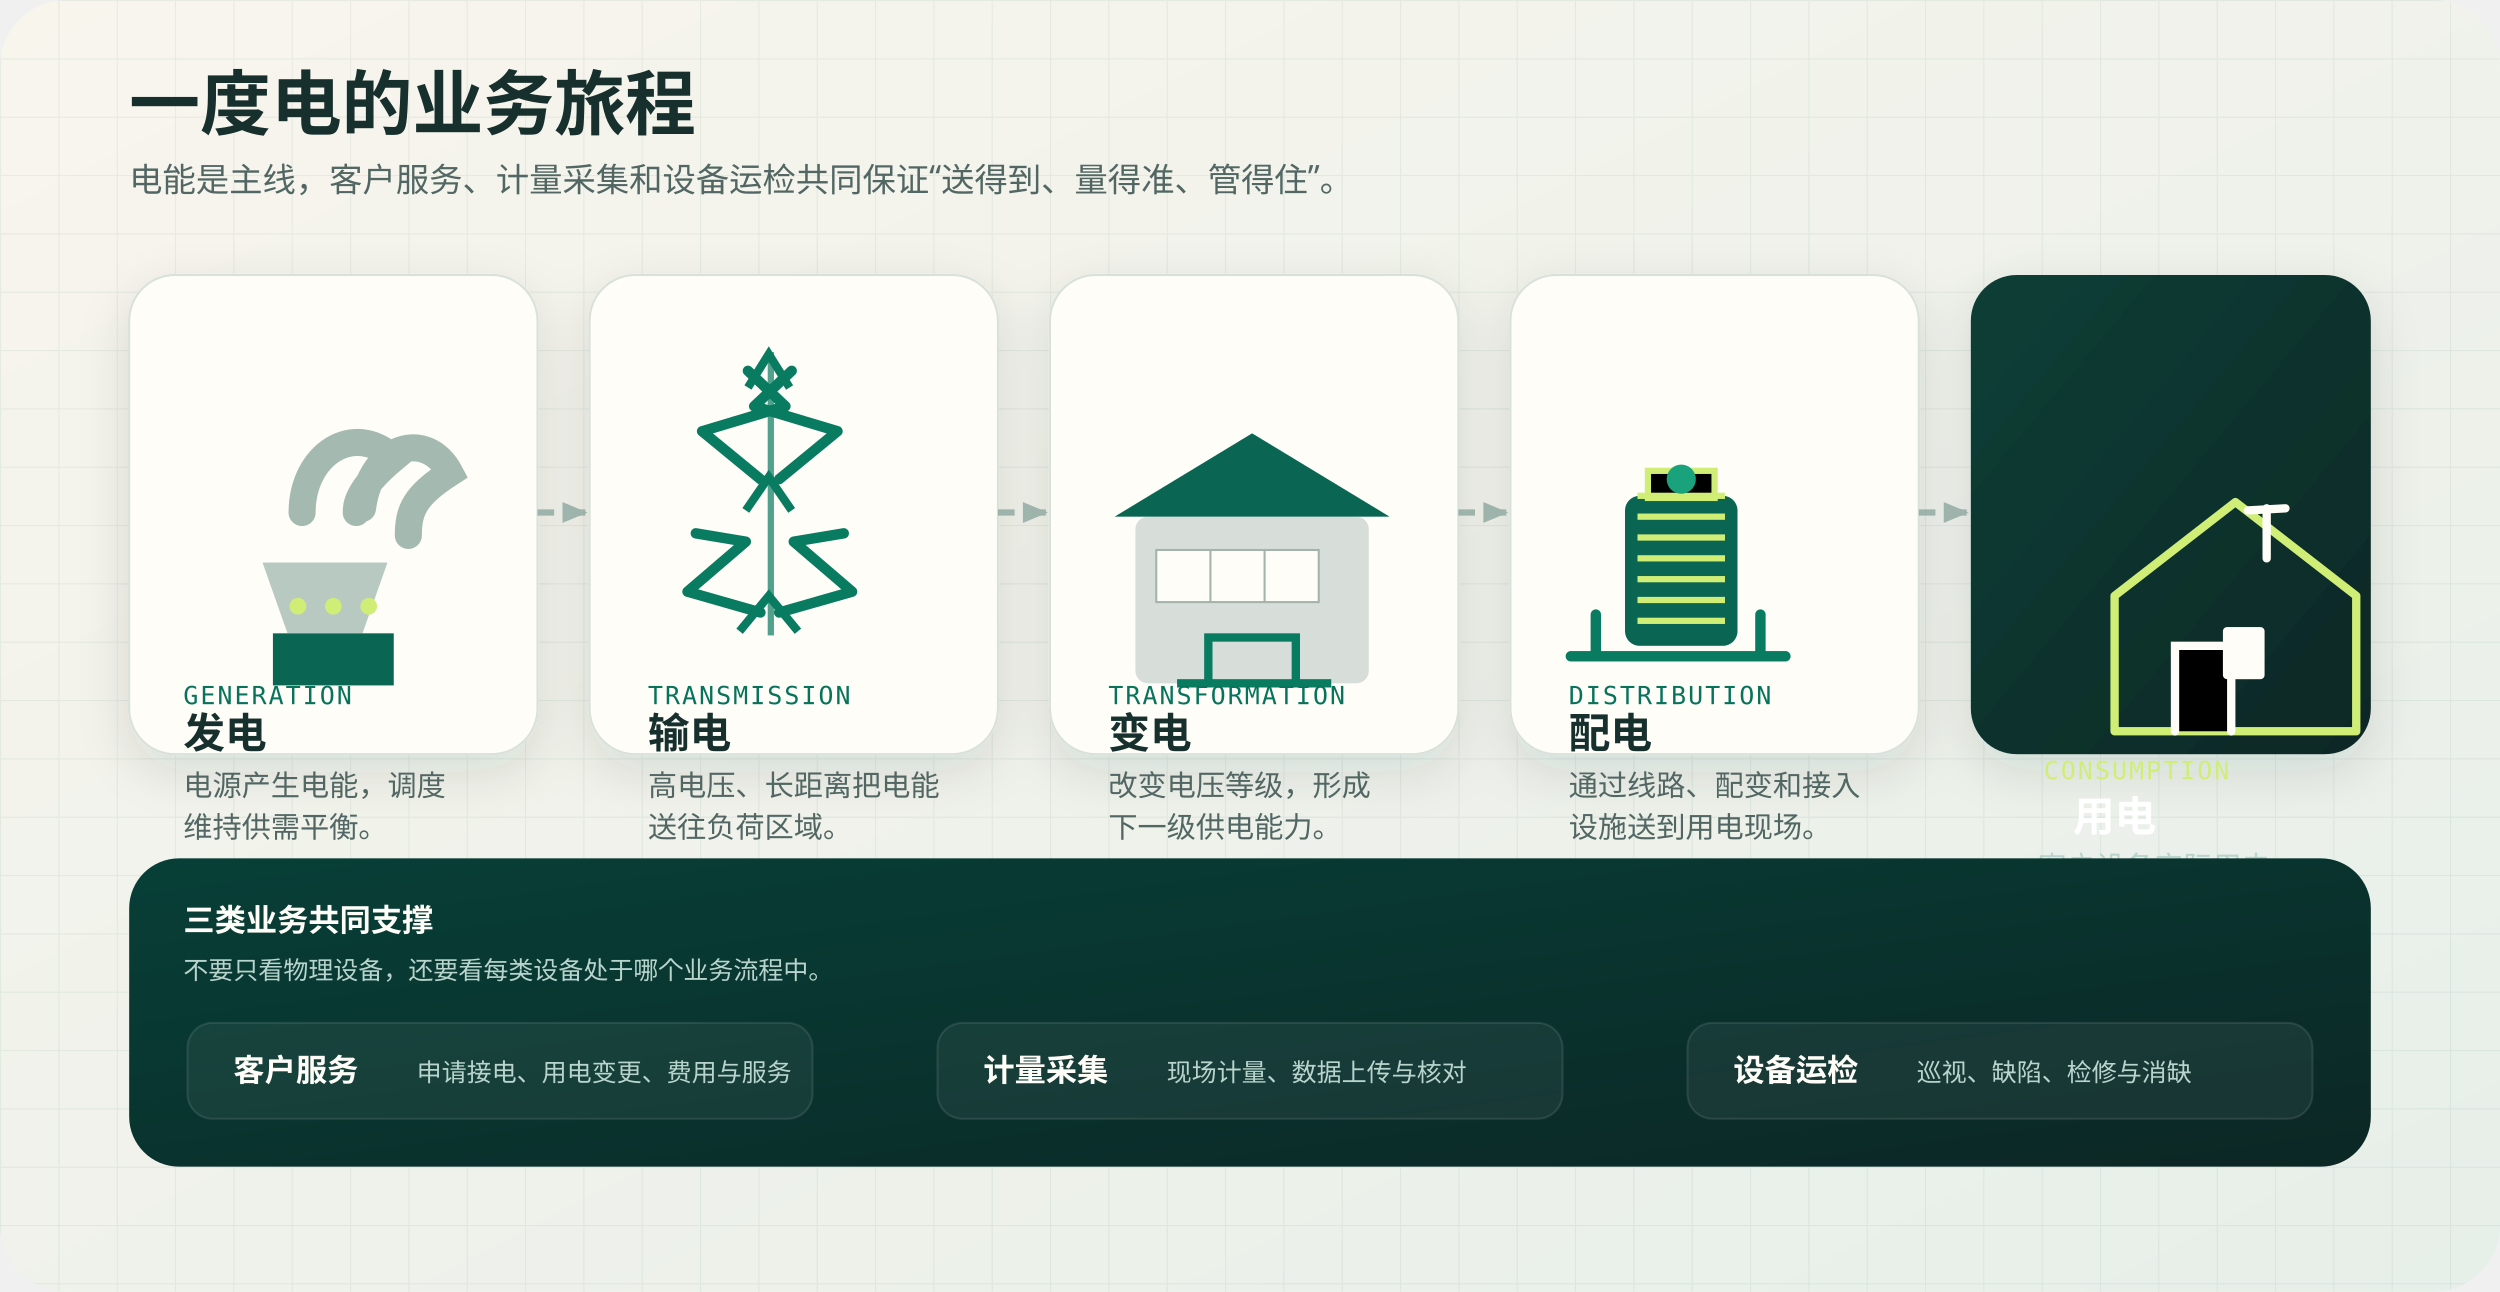
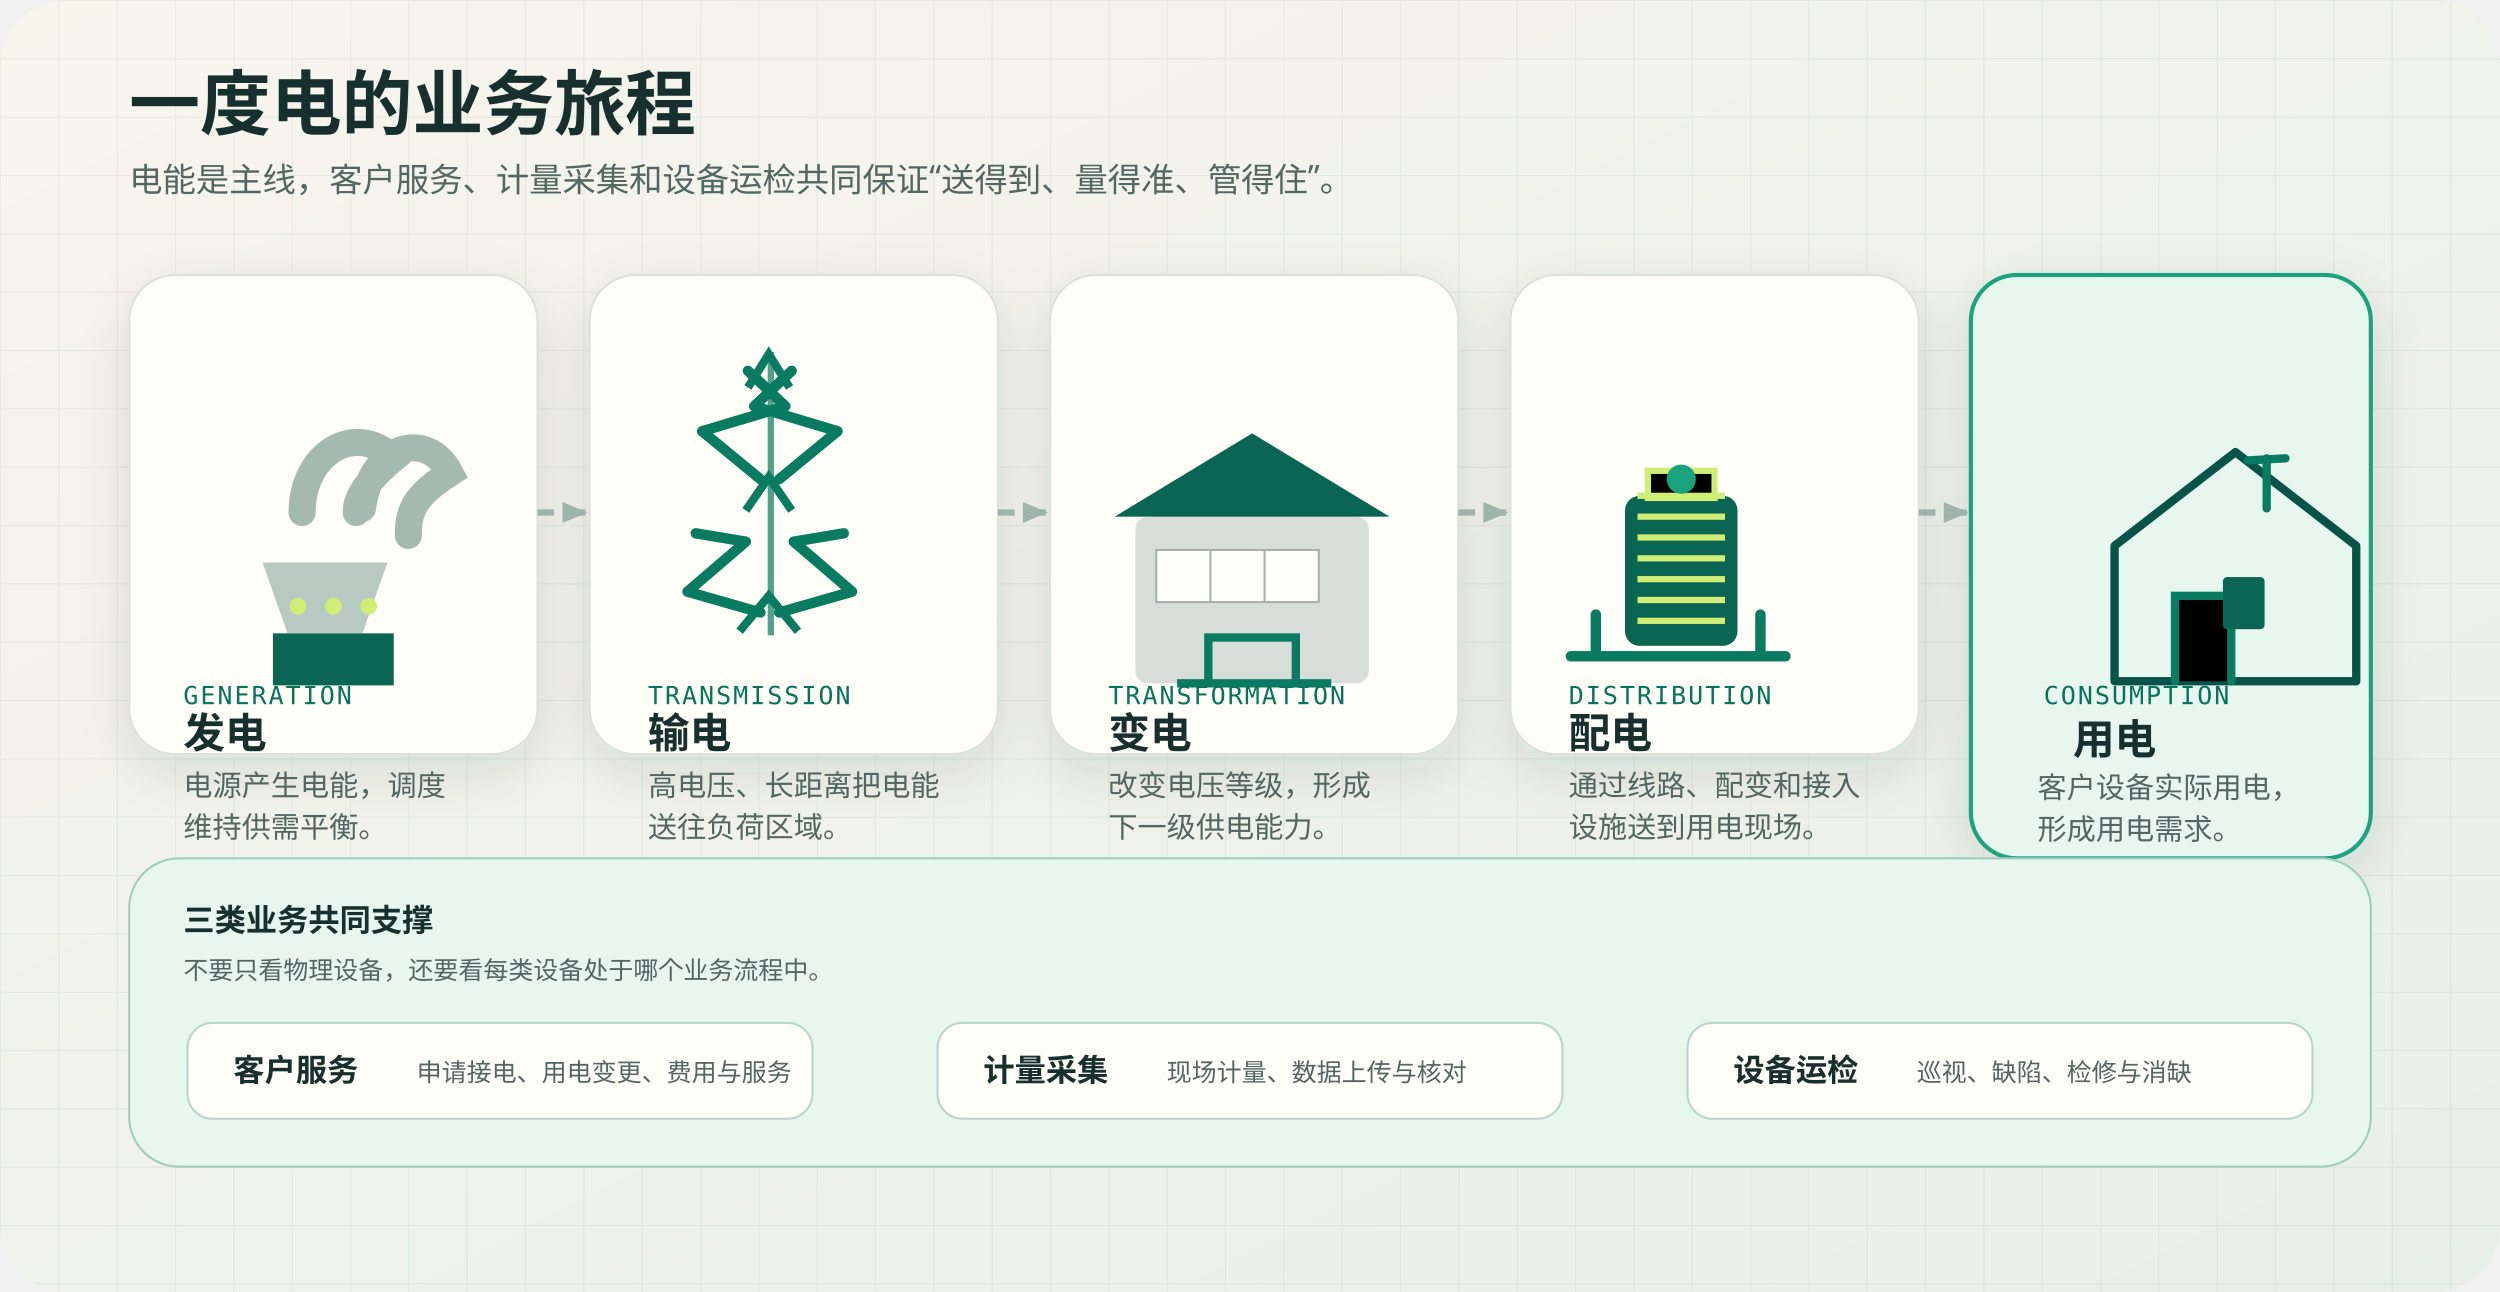
<svg xmlns="http://www.w3.org/2000/svg" width="1200" height="620" viewBox="0 0 1200 620" role="img" aria-labelledby="title desc">
  <defs>
    <linearGradient id="bg" x1="0" y1="0" x2="1" y2="1">
      <stop offset="0" stop-color="#f8f5ed" />
      <stop offset="1" stop-color="#e7efe9" />
    </linearGradient>
    <linearGradient id="dark" x1="0" y1="0" x2="1" y2="1">
      <stop offset="0" stop-color="#073f37" />
      <stop offset="1" stop-color="#0c2725" />
    </linearGradient>
    <pattern id="grid" width="28" height="28" patternUnits="userSpaceOnUse">
      <path d="M28 0H0V28" fill="none" stroke="#0b5a4a" stroke-opacity=".07" />
    </pattern>
    <filter id="shadow" x="-20%" y="-20%" width="140%" height="140%">
      <feDropShadow dx="0" dy="8" stdDeviation="12" flood-color="#17302e" flood-opacity=".12" />
    </filter>
    <style>
      .title{font:700 34px "PingFang SC","Microsoft YaHei",sans-serif;fill:#17302e}
      .sub{font:400 16px "PingFang SC","Microsoft YaHei",sans-serif;fill:#526764}
      .stage-title{font:700 20px "PingFang SC","Microsoft YaHei",sans-serif;fill:#17302e}
      .stage-copy{font:400 14px "PingFang SC","Microsoft YaHei",sans-serif;fill:#526764}
      .tiny{font:500 12px "SFMono-Regular","Microsoft YaHei",monospace;fill:#08735b;letter-spacing:.08em}
      .support-title{font:700 15px "PingFang SC","Microsoft YaHei",sans-serif;fill:#fffdf8}
      .support-copy{font:400 12px "PingFang SC","Microsoft YaHei",sans-serif;fill:#b8d4cc}
    </style>
  </defs>
  <rect width="1200" height="620" rx="32" fill="url(#bg)" />
  <rect width="1200" height="620" rx="32" fill="url(#grid)" />
  <text x="62" y="62" class="title">一度电的业务旅程</text>
  <text x="62" y="92" class="sub">电能是主线，客户服务、计量采集和设备运检共同保证“送得到、量得准、管得住”。</text>
  <g filter="url(#shadow)">
    <rect x="62" y="132" width="196" height="230" rx="22" fill="#fffdf8" stroke="#d8e1da" />
    <rect x="283" y="132" width="196" height="230" rx="22" fill="#fffdf8" stroke="#d8e1da" />
    <rect x="504" y="132" width="196" height="230" rx="22" fill="#fffdf8" stroke="#d8e1da" />
    <rect x="725" y="132" width="196" height="230" rx="22" fill="#fffdf8" stroke="#d8e1da" />
-     <rect x="946" y="132" width="192" height="230" rx="22" fill="url(#dark)" />
+     <rect x="946" y="132" width="192" height="280" rx="22" fill="#e8f6f0" stroke="#1aa27d" stroke-width="2" />
  </g>
  <g>
    <path d="M126 270h60l-12 34h-36z" fill="#b8c9c1" />
    <path d="M145 246c0-28 25-44 44-26-18 15-18 23-18 26M174 244c4-31 31-38 42-17-17 11-20 18-20 30" fill="none" stroke="#a4b9b0" stroke-width="13" stroke-linecap="round" />
    <path d="M131 304h58v25h-58z" fill="#0a6653" />
    <circle cx="143" cy="291" r="4" fill="#d0ee76" />
    <circle cx="160" cy="291" r="4" fill="#d0ee76" />
    <circle cx="177" cy="291" r="4" fill="#d0ee76" />
    <text x="88" y="338" class="tiny">GENERATION</text>
    <text x="88" y="359" class="stage-title">发电</text>
    <text x="88" y="382" class="stage-copy">电源产生电能，调度</text>
    <text x="88" y="402" class="stage-copy">维持供需平衡。</text>
  </g>
  <g>
    <path d="M365 294l-35-10 28-24-24-4M365 230l-28-23 40-12-18-17M374 294l35-10-28-24 24-4M374 230l28-23-40-12 18-17" fill="none" stroke="#087b60" stroke-width="5" stroke-linecap="round" stroke-linejoin="round" />
    <path d="M359 186l10-16 10 16M358 245l11-16 11 16M355 303l14-17 14 17" fill="none" stroke="#087b60" stroke-width="4" />
    <path d="M370 169v136" stroke="#087b60" stroke-width="3" opacity=".7" />
    <text x="311" y="338" class="tiny">TRANSMISSION</text>
    <text x="311" y="359" class="stage-title">输电</text>
    <text x="311" y="382" class="stage-copy">高电压、长距离把电能</text>
    <text x="311" y="402" class="stage-copy">送往负荷区域。</text>
  </g>
  <g>
    <rect x="545" y="248" width="112" height="80" rx="6" fill="#d7ddd8" />
    <path d="M535 248l66-40 66 40" fill="#0a6653" />
    <path d="M555 264h26v25h-26zM581 264h26v25h-26zM607 264h26v25h-26z" fill="#fffdf8" stroke="#a4b4ad" />
    <path d="M580 328v-22h42v22M565 328h74" fill="none" stroke="#087b60" stroke-width="4" />
    <text x="532" y="338" class="tiny">TRANSFORMATION</text>
    <text x="532" y="359" class="stage-title">变电</text>
    <text x="532" y="382" class="stage-copy">改变电压等级，形成</text>
    <text x="532" y="402" class="stage-copy">下一级供电能力。</text>
  </g>
  <g>
    <rect x="780" y="238" width="54" height="72" rx="7" fill="#0a6653" />
    <path d="M791 226h32v13h-32zM786 238h42M786 248h42M786 258h42M786 268h42M786 278h42M786 288h42M786 298h42" stroke="#d0ee76" stroke-width="3" />
    <path d="M754 315h103M766 315v-20M845 315v-20" stroke="#087b60" stroke-width="5" stroke-linecap="round" />
    <circle cx="807" cy="230" r="7" fill="#1aa27d" />
    <text x="753" y="338" class="tiny">DISTRIBUTION</text>
    <text x="753" y="359" class="stage-title">配电</text>
    <text x="753" y="382" class="stage-copy">通过线路、配变和接入</text>
    <text x="753" y="402" class="stage-copy">设施送到用电现场。</text>
  </g>
  <g>
-     <path d="M1015 286l58-45 58 45v65h-116z" fill="none" stroke="#d0ee76" stroke-width="4" stroke-linejoin="round" />
-     <path d="M1044 351v-41h27v41M1088 268v-24M1097 244l-18 1" stroke="#fffdf8" stroke-width="4" stroke-linecap="round" />
-     <rect x="1067" y="301" width="20" height="25" rx="2" fill="#fffdf8" />
-     <text x="981" y="374" class="tiny" style="fill:#d0ee76">CONSUMPTION</text>
-     <text x="995" y="399" class="stage-title" style="fill:#fff">用电</text>
-     <text x="978" y="421" class="stage-copy" style="fill:#b8d4cc">客户设备实际用电，</text>
-     <text x="978" y="441" class="stage-copy" style="fill:#b8d4cc">形成用电需求。</text>
+     <path d="M1015 262l58-45 58 45v65h-116z" fill="none" stroke="#075348" stroke-width="4" stroke-linejoin="round" />
+     <path d="M1044 327v-41h27v41M1088 244v-24M1097 220l-18 1" stroke="#087b60" stroke-width="4" stroke-linecap="round" />
+     <rect x="1067" y="277" width="20" height="25" rx="2" fill="#0a6653" />
+     <text x="981" y="338" class="tiny" style="fill:#08735b">CONSUMPTION</text>
+     <text x="995" y="362" class="stage-title">用电</text>
+     <text x="978" y="383" class="stage-copy">客户设备实际用电，</text>
+     <text x="978" y="403" class="stage-copy">形成用电需求。</text>
  </g>
  <g opacity=".75">
    <path d="M258 246h25M479 246h25M700 246h25M921 246h25" stroke="#86a29a" stroke-width="3" stroke-dasharray="8 7" />
    <path d="M270 241l12 5-12 5M491 241l12 5-12 5M712 241l12 5-12 5M933 241l12 5-12 5" fill="#86a29a" />
  </g>
-   <rect x="62" y="412" width="1076" height="148" rx="24" fill="url(#dark)" />
-   <text x="88" y="447" class="support-title">三类业务共同支撑</text>
-   <text x="88" y="470" class="support-copy">不要只看物理设备，还要看每类设备处于哪个业务流程中。</text>
+   <rect x="62" y="412" width="1076" height="148" rx="24" fill="#e8f6f0" stroke="#9fcdbd" />
+   <text x="88" y="447" class="support-title" style="fill:#17302e">三类业务共同支撑</text>
+   <text x="88" y="470" class="support-copy" style="fill:#526764">不要只看物理设备，还要看每类设备处于哪个业务流程中。</text>
  <g>
-     <rect x="90" y="491" width="300" height="46" rx="12" fill="#ffffff" fill-opacity=".055" stroke="#ffffff" stroke-opacity=".1" />
-     <text x="112" y="519" class="support-title">客户服务</text>
-     <text x="200" y="519" class="support-copy">申请接电、用电变更、费用与服务</text>
-     <rect x="450" y="491" width="300" height="46" rx="12" fill="#ffffff" fill-opacity=".055" stroke="#ffffff" stroke-opacity=".1" />
-     <text x="472" y="519" class="support-title">计量采集</text>
-     <text x="560" y="519" class="support-copy">现场计量、数据上传与核对</text>
-     <rect x="810" y="491" width="300" height="46" rx="12" fill="#ffffff" fill-opacity=".055" stroke="#ffffff" stroke-opacity=".1" />
-     <text x="832" y="519" class="support-title">设备运检</text>
-     <text x="920" y="519" class="support-copy">巡视、缺陷、检修与消缺</text>
+     <rect x="90" y="491" width="300" height="46" rx="12" fill="#fffdf8" stroke="#b8d4cc" />
+     <text x="112" y="519" class="support-title" style="fill:#17302e">客户服务</text>
+     <text x="200" y="519" class="support-copy" style="fill:#526764">申请接电、用电变更、费用与服务</text>
+     <rect x="450" y="491" width="300" height="46" rx="12" fill="#fffdf8" stroke="#b8d4cc" />
+     <text x="472" y="519" class="support-title" style="fill:#17302e">计量采集</text>
+     <text x="560" y="519" class="support-copy" style="fill:#526764">现场计量、数据上传与核对</text>
+     <rect x="810" y="491" width="300" height="46" rx="12" fill="#fffdf8" stroke="#b8d4cc" />
+     <text x="832" y="519" class="support-title" style="fill:#17302e">设备运检</text>
+     <text x="920" y="519" class="support-copy" style="fill:#526764">巡视、缺陷、检修与消缺</text>
  </g>
</svg>
